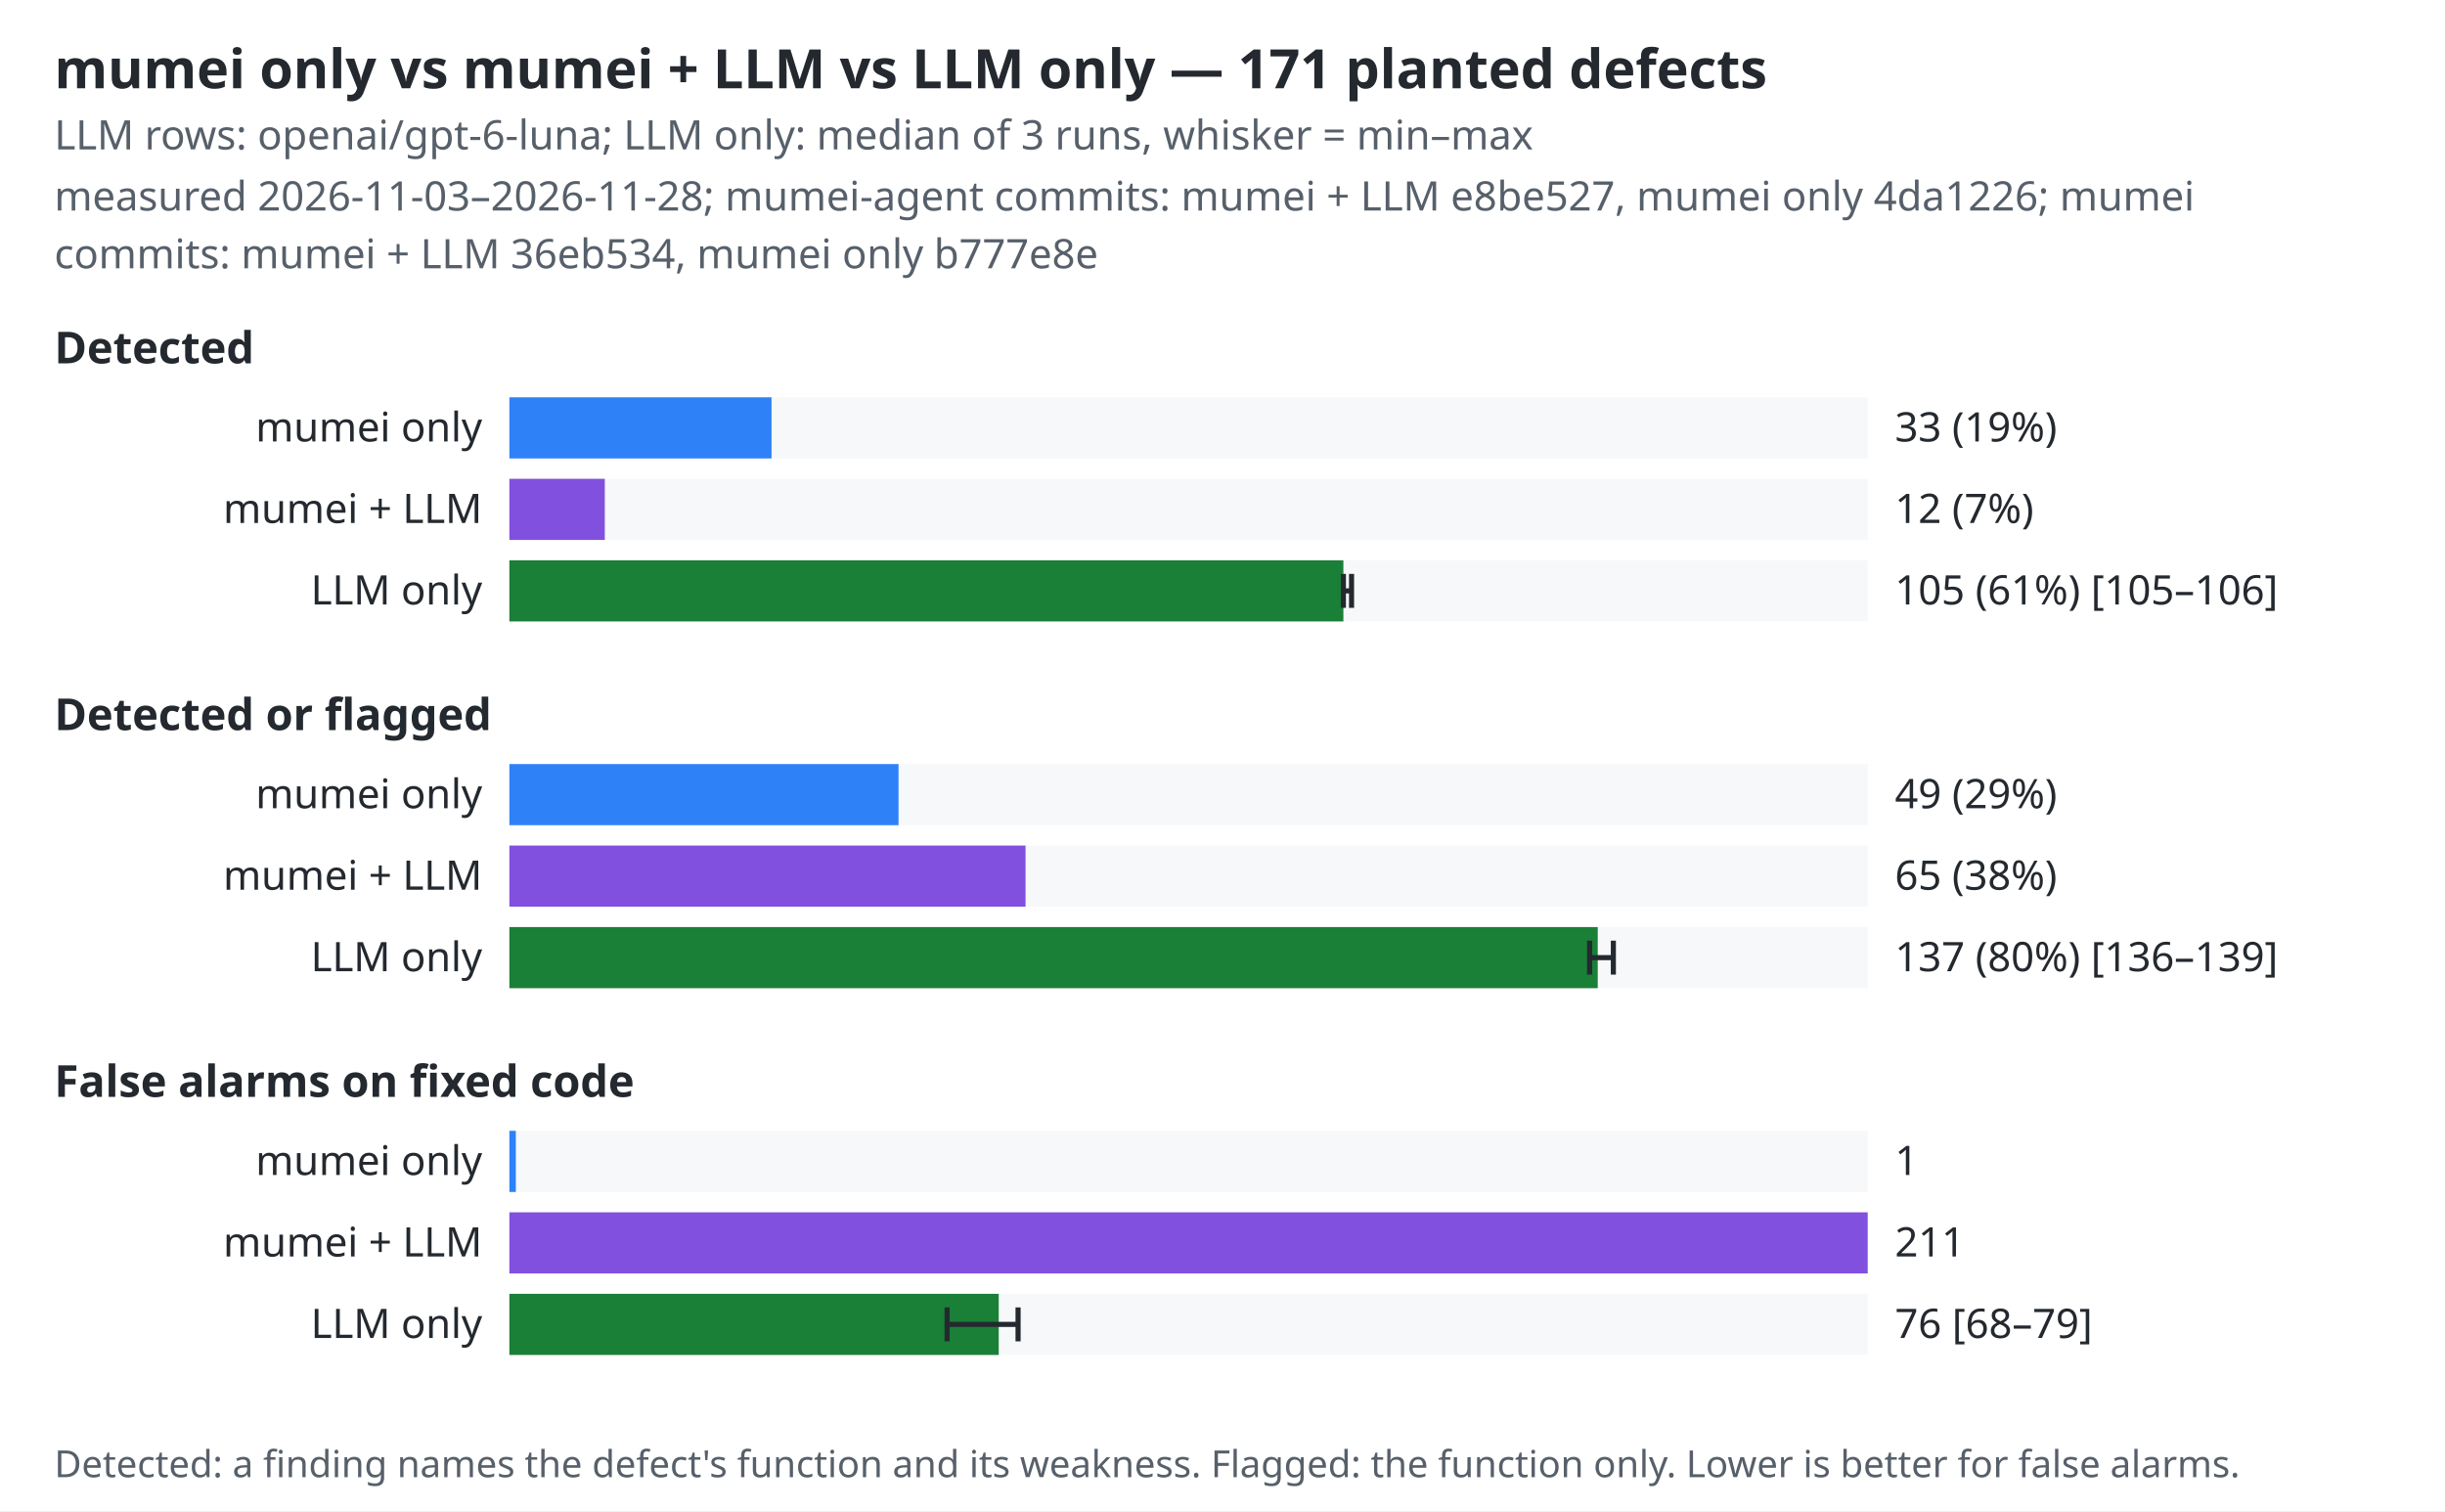
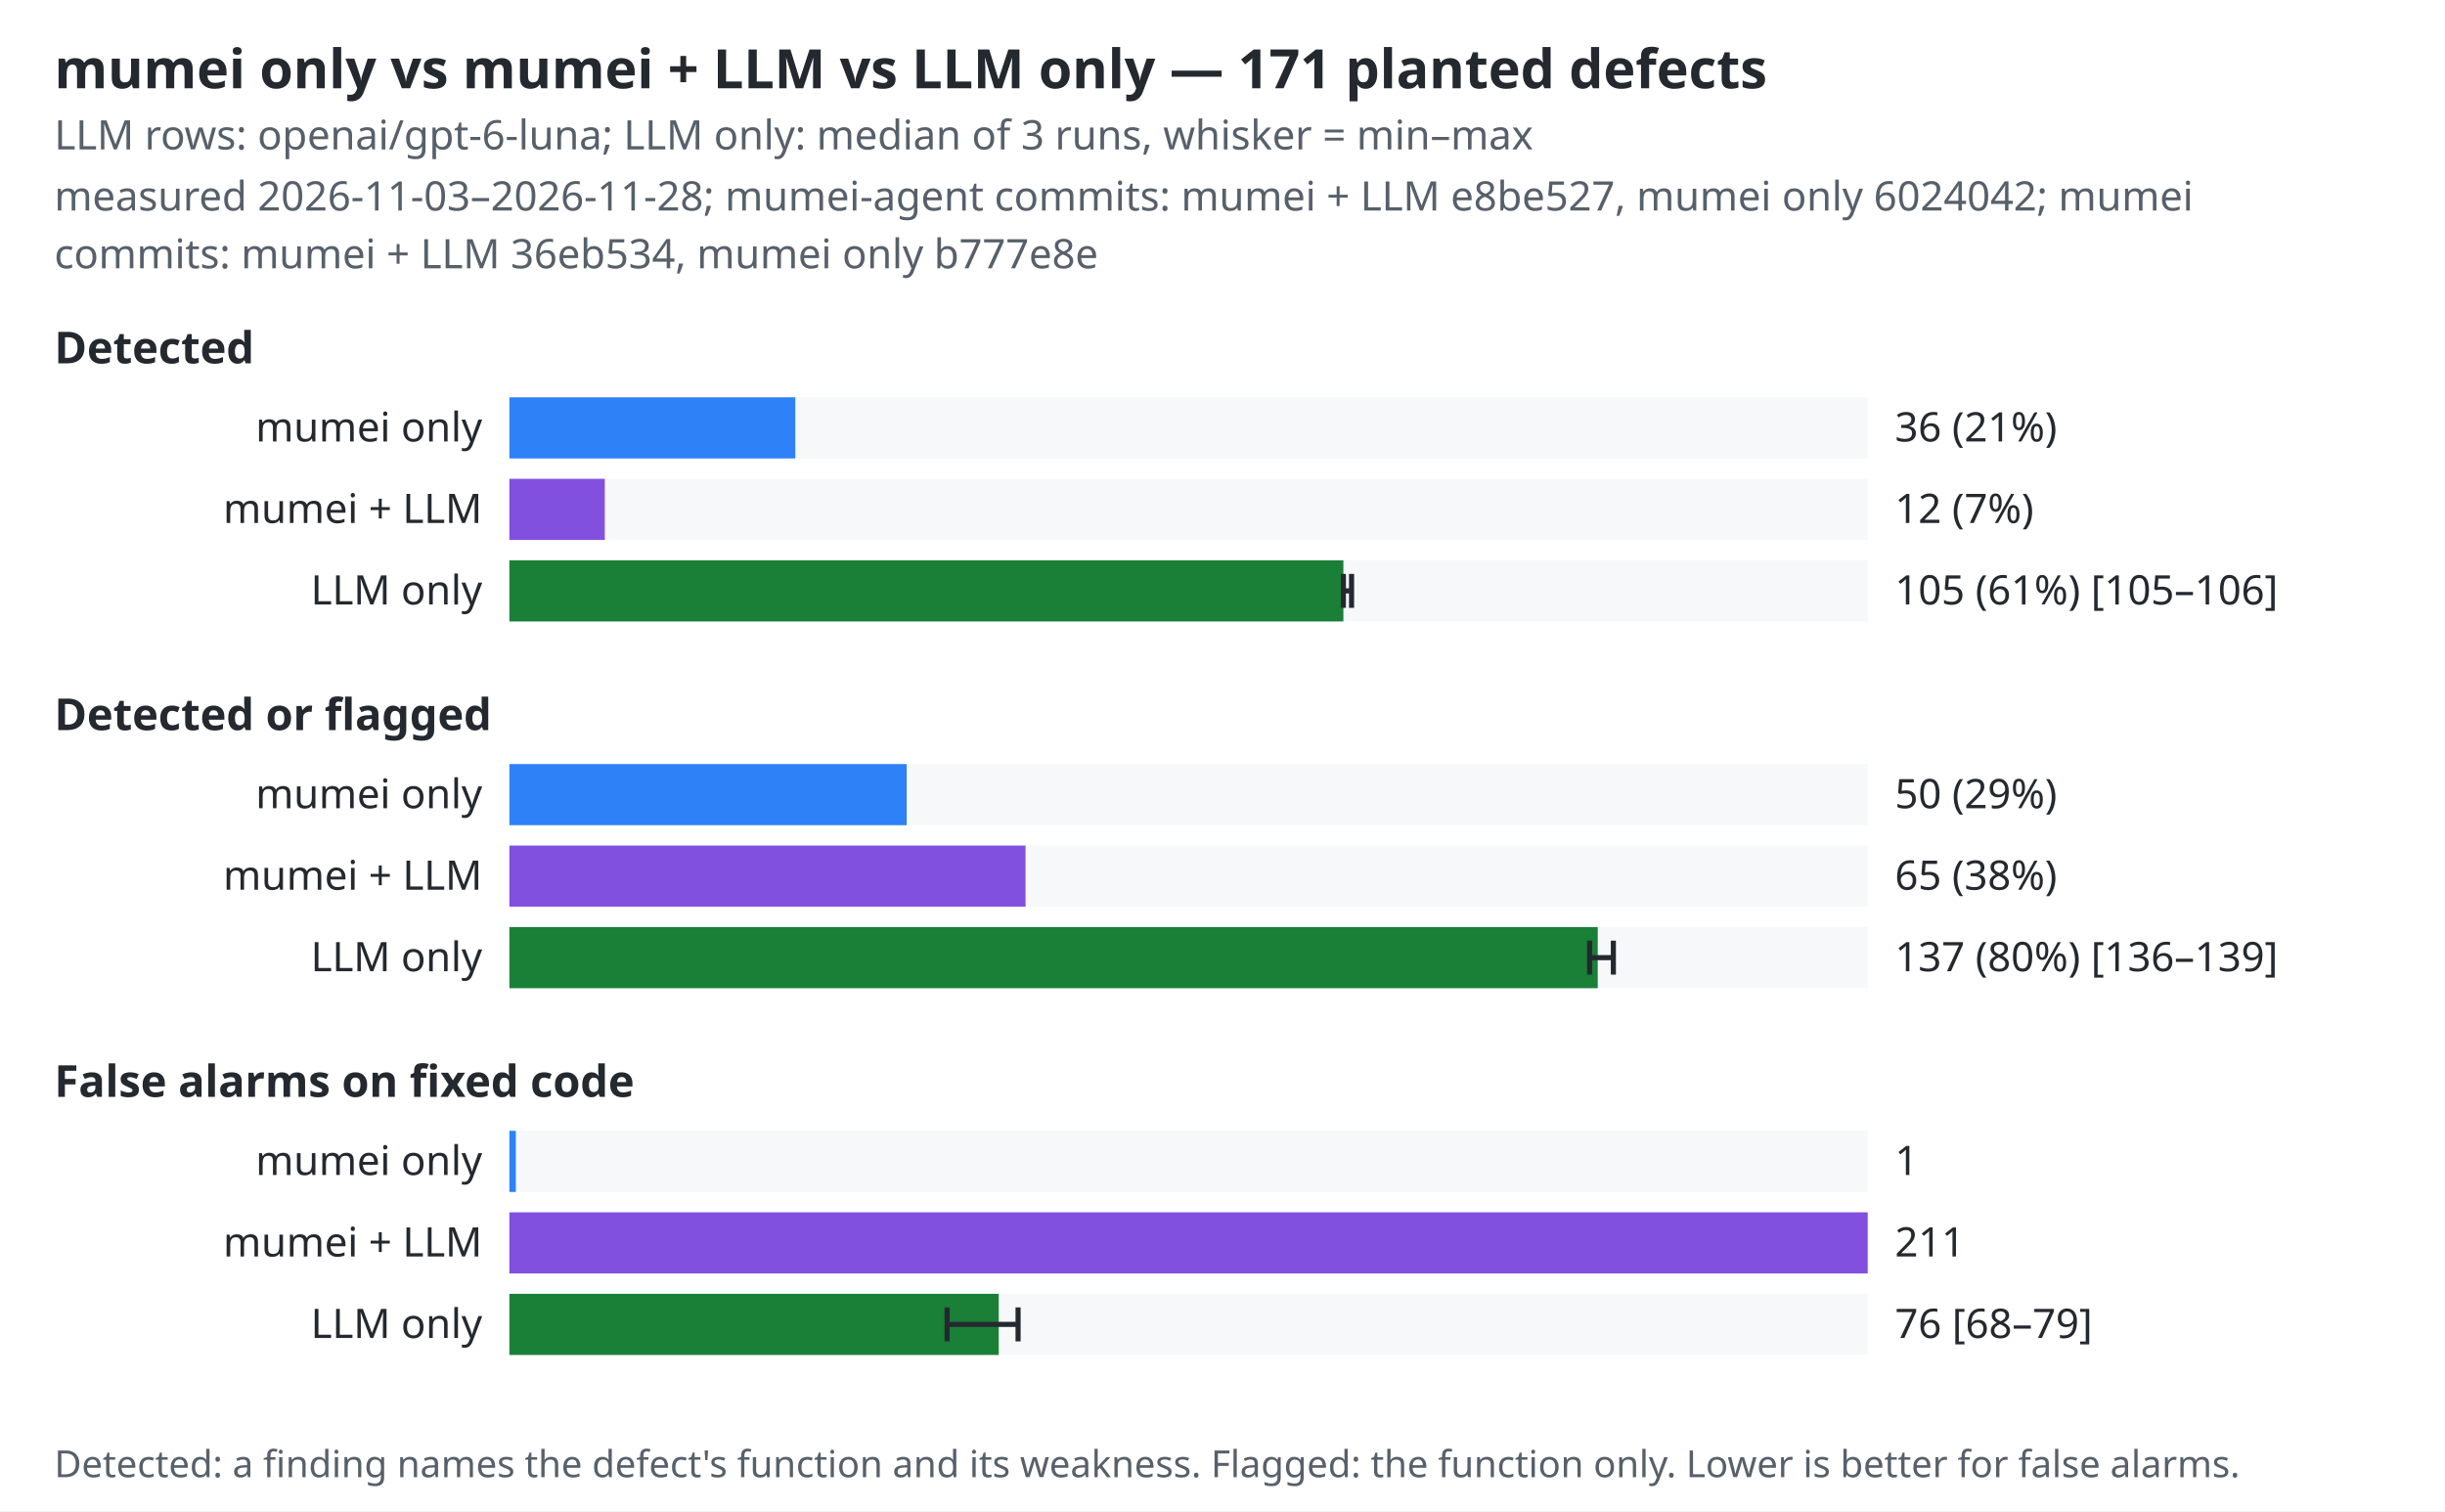
<svg xmlns="http://www.w3.org/2000/svg" viewBox="0 0 720 445" font-family="sans-serif">
  <rect width="720" height="445" fill="white" />
  <text x="16" y="26" font-size="16" font-weight="bold" fill="#24292f">mumei only vs mumei + LLM vs LLM only — 171 planted defects</text>
  <text x="16" y="44" font-size="12" fill="#57606a">LLM rows: openai/gpt-6-luna; LLM only: median of 3 runs, whisker = min–max</text>
-   <text x="16" y="62" font-size="12" fill="#57606a">measured 2026-11-03–2026-11-28; mumei-agent commits: mumei + LLM e8be527, mumei only 4da1226; mumei</text>
+   <text x="16" y="62" font-size="12" fill="#57606a">measured 2026-11-03–2026-11-28; mumei-agent commits: mumei + LLM e8be527, mumei only 6024042; mumei</text>
  <text x="16" y="79" font-size="12" fill="#57606a">commits: mumei + LLM 36eb534, mumei only b777e8e</text>
  <text x="16" y="107" font-size="13" font-weight="bold" fill="#24292f">Detected</text>
  <text x="142" y="130" font-size="12" fill="#24292f" text-anchor="end">mumei only</text>
  <rect x="150" y="117" width="400" height="18" fill="#f6f8fa" />
-   <rect x="150" y="117" width="77.2" height="18" fill="#2f81f7" />
-   <text x="558" y="130" font-size="12" fill="#24292f">33 (19%)</text>
+   <rect x="150" y="117" width="84.2" height="18" fill="#2f81f7" />
+   <text x="558" y="130" font-size="12" fill="#24292f">36 (21%)</text>
  <text x="142" y="154" font-size="12" fill="#24292f" text-anchor="end">mumei + LLM</text>
  <rect x="150" y="141" width="400" height="18" fill="#f6f8fa" />
  <rect x="150" y="141" width="28.1" height="18" fill="#8250df" />
  <text x="558" y="154" font-size="12" fill="#24292f">12 (7%)</text>
  <text x="142" y="178" font-size="12" fill="#24292f" text-anchor="end">LLM only</text>
  <rect x="150" y="165" width="400" height="18" fill="#f6f8fa" />
  <rect x="150" y="165" width="245.6" height="18" fill="#1a7f37" />
  <line x1="395.6" y1="174.0" x2="398.0" y2="174.0" stroke="#24292f" stroke-width="1.5" />
  <line x1="395.6" y1="169" x2="395.6" y2="179" stroke="#24292f" stroke-width="1.5" />
  <line x1="398.0" y1="169" x2="398.0" y2="179" stroke="#24292f" stroke-width="1.5" />
  <text x="558" y="178" font-size="12" fill="#24292f">105 (61%) [105–106]</text>
  <text x="16" y="215" font-size="13" font-weight="bold" fill="#24292f">Detected or flagged</text>
  <text x="142" y="238" font-size="12" fill="#24292f" text-anchor="end">mumei only</text>
  <rect x="150" y="225" width="400" height="18" fill="#f6f8fa" />
-   <rect x="150" y="225" width="114.6" height="18" fill="#2f81f7" />
-   <text x="558" y="238" font-size="12" fill="#24292f">49 (29%)</text>
+   <rect x="150" y="225" width="117.0" height="18" fill="#2f81f7" />
+   <text x="558" y="238" font-size="12" fill="#24292f">50 (29%)</text>
  <text x="142" y="262" font-size="12" fill="#24292f" text-anchor="end">mumei + LLM</text>
  <rect x="150" y="249" width="400" height="18" fill="#f6f8fa" />
  <rect x="150" y="249" width="152.0" height="18" fill="#8250df" />
  <text x="558" y="262" font-size="12" fill="#24292f">65 (38%)</text>
  <text x="142" y="286" font-size="12" fill="#24292f" text-anchor="end">LLM only</text>
  <rect x="150" y="273" width="400" height="18" fill="#f6f8fa" />
  <rect x="150" y="273" width="320.5" height="18" fill="#1a7f37" />
  <line x1="468.1" y1="282.0" x2="475.1" y2="282.0" stroke="#24292f" stroke-width="1.5" />
  <line x1="468.1" y1="277" x2="468.1" y2="287" stroke="#24292f" stroke-width="1.5" />
  <line x1="475.1" y1="277" x2="475.1" y2="287" stroke="#24292f" stroke-width="1.5" />
  <text x="558" y="286" font-size="12" fill="#24292f">137 (80%) [136–139]</text>
  <text x="16" y="323" font-size="13" font-weight="bold" fill="#24292f">False alarms on fixed code</text>
  <text x="142" y="346" font-size="12" fill="#24292f" text-anchor="end">mumei only</text>
  <rect x="150" y="333" width="400" height="18" fill="#f6f8fa" />
  <rect x="150" y="333" width="1.9" height="18" fill="#2f81f7" />
  <text x="558" y="346" font-size="12" fill="#24292f">1</text>
  <text x="142" y="370" font-size="12" fill="#24292f" text-anchor="end">mumei + LLM</text>
  <rect x="150" y="357" width="400" height="18" fill="#f6f8fa" />
  <rect x="150" y="357" width="400.0" height="18" fill="#8250df" />
  <text x="558" y="370" font-size="12" fill="#24292f">211</text>
  <text x="142" y="394" font-size="12" fill="#24292f" text-anchor="end">LLM only</text>
  <rect x="150" y="381" width="400" height="18" fill="#f6f8fa" />
  <rect x="150" y="381" width="144.1" height="18" fill="#1a7f37" />
  <line x1="278.9" y1="390.0" x2="299.8" y2="390.0" stroke="#24292f" stroke-width="1.5" />
  <line x1="278.9" y1="385" x2="278.9" y2="395" stroke="#24292f" stroke-width="1.5" />
  <line x1="299.8" y1="385" x2="299.8" y2="395" stroke="#24292f" stroke-width="1.5" />
  <text x="558" y="394" font-size="12" fill="#24292f">76 [68–79]</text>
  <text x="16" y="435" font-size="11" fill="#57606a">Detected: a finding names the defect's function and its weakness. Flagged: the function only. Lower is better for false alarms.</text>
</svg>
